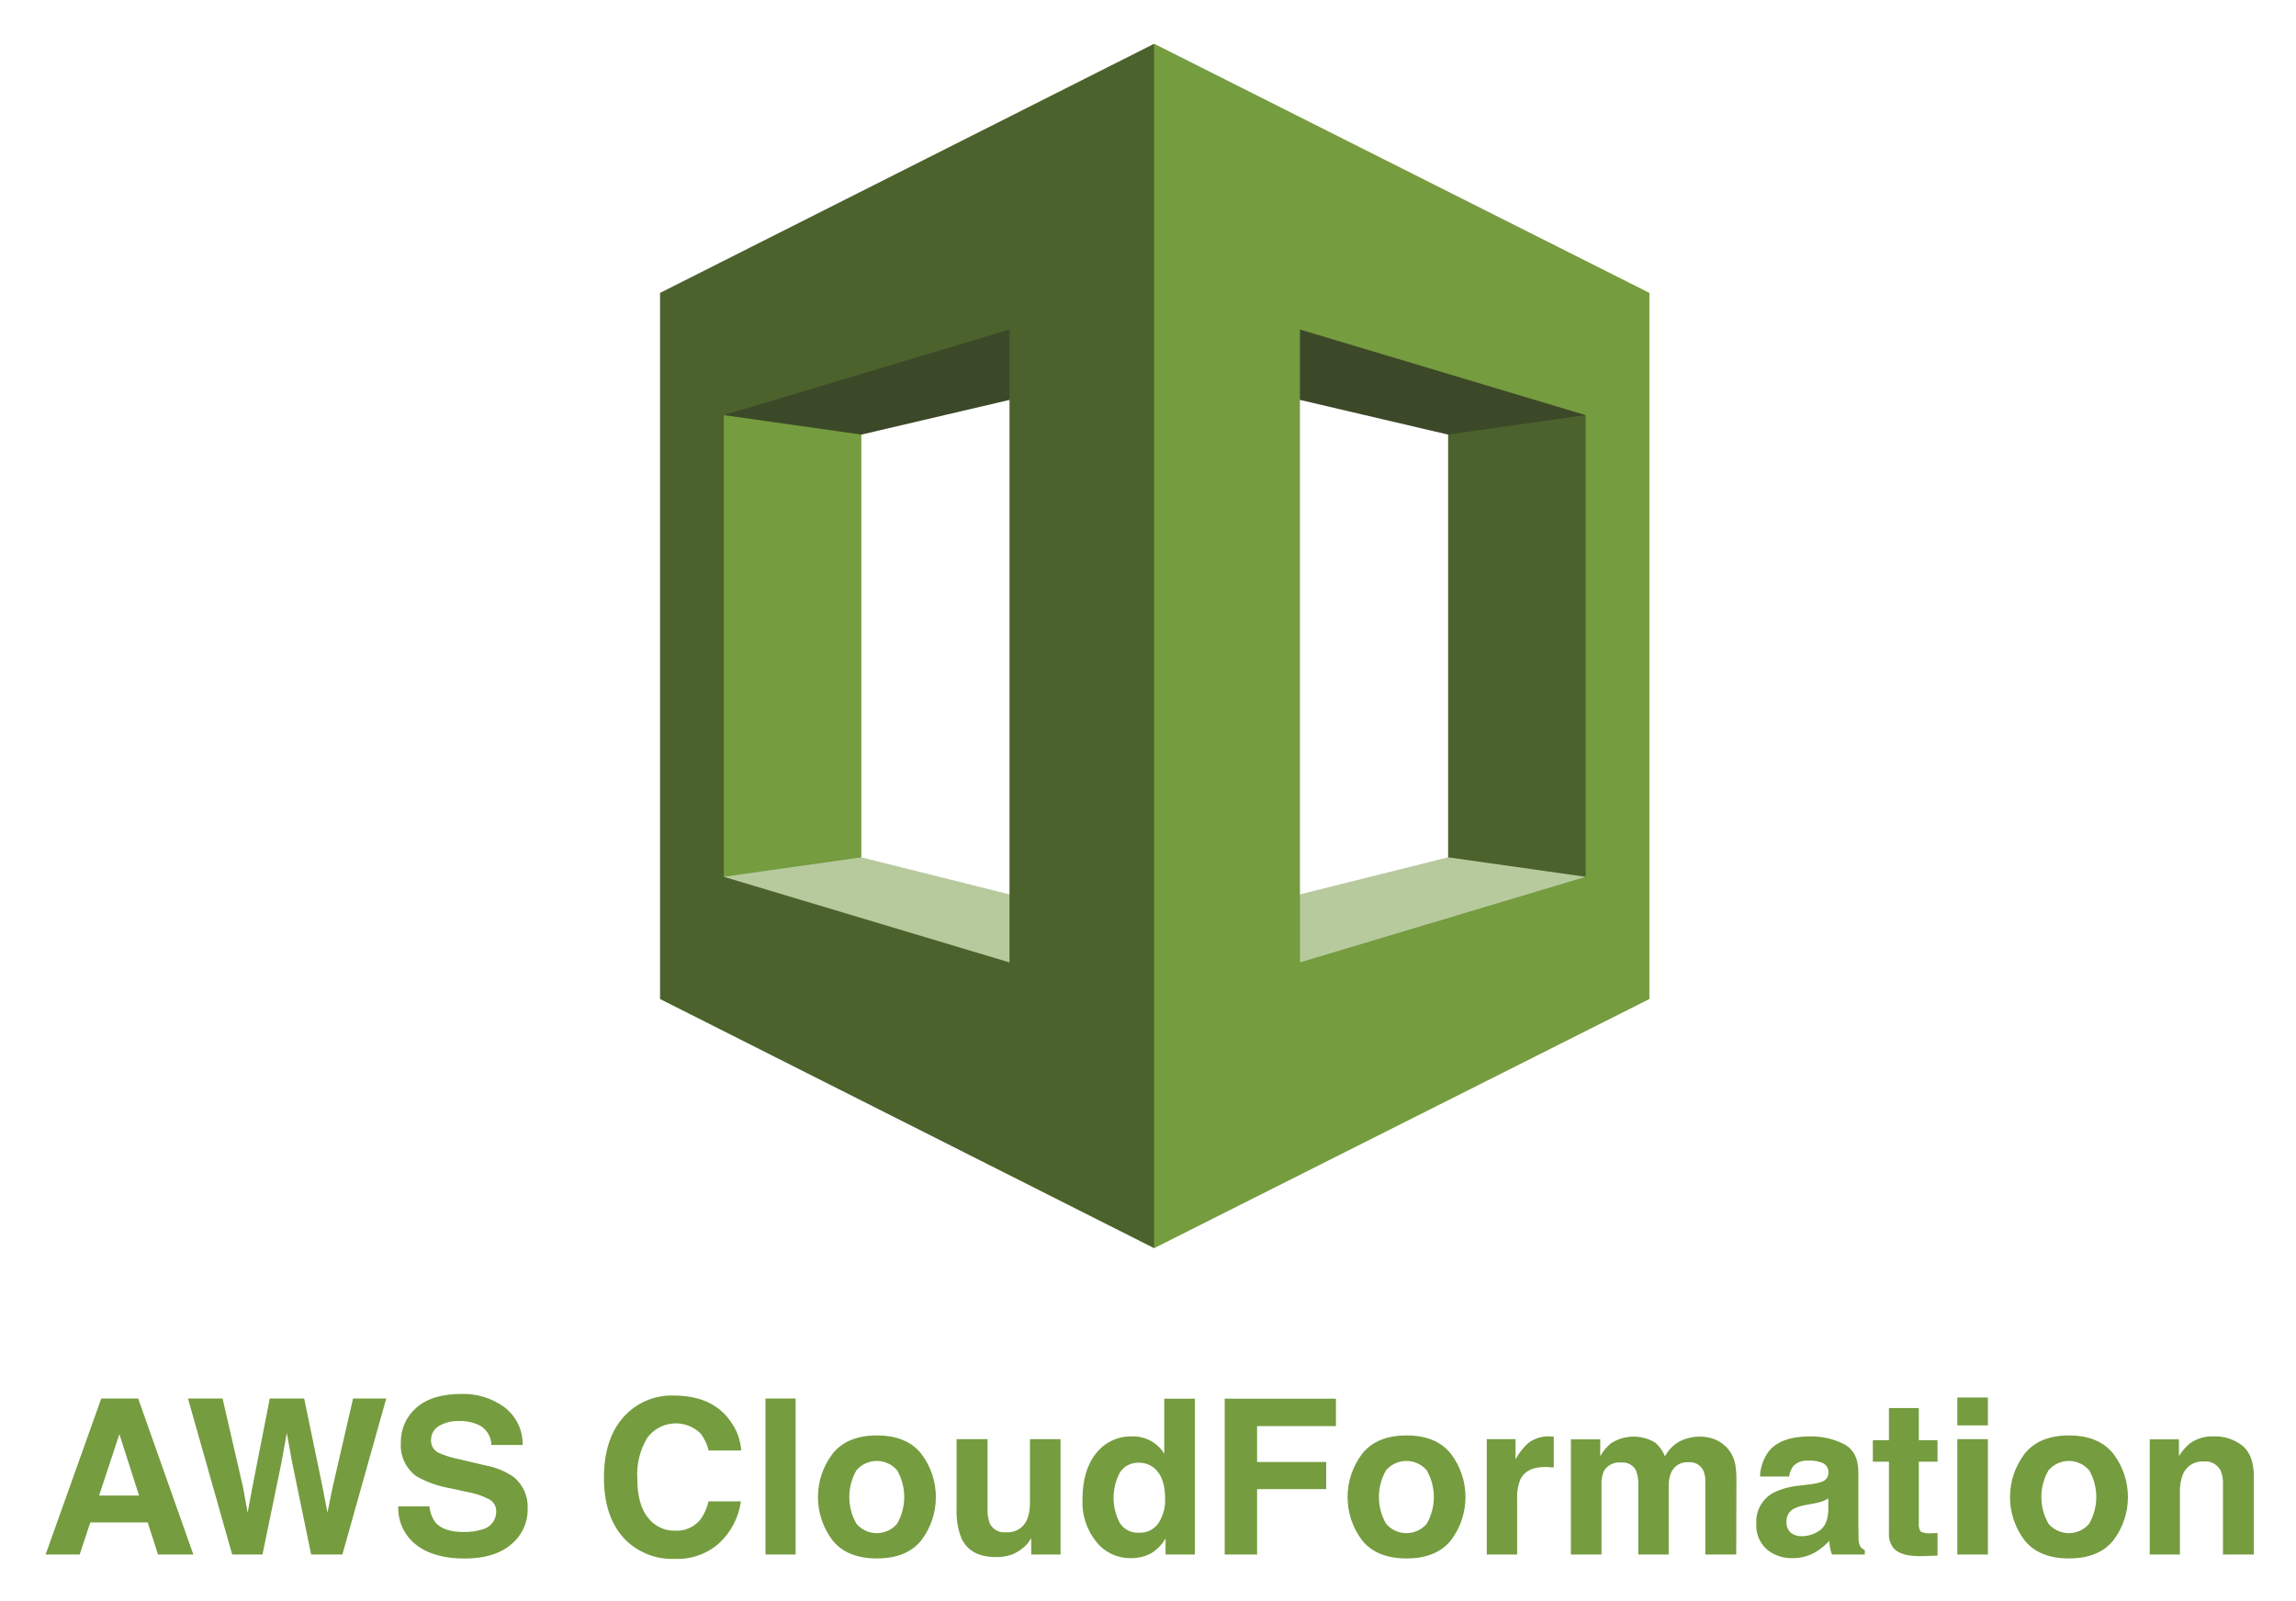
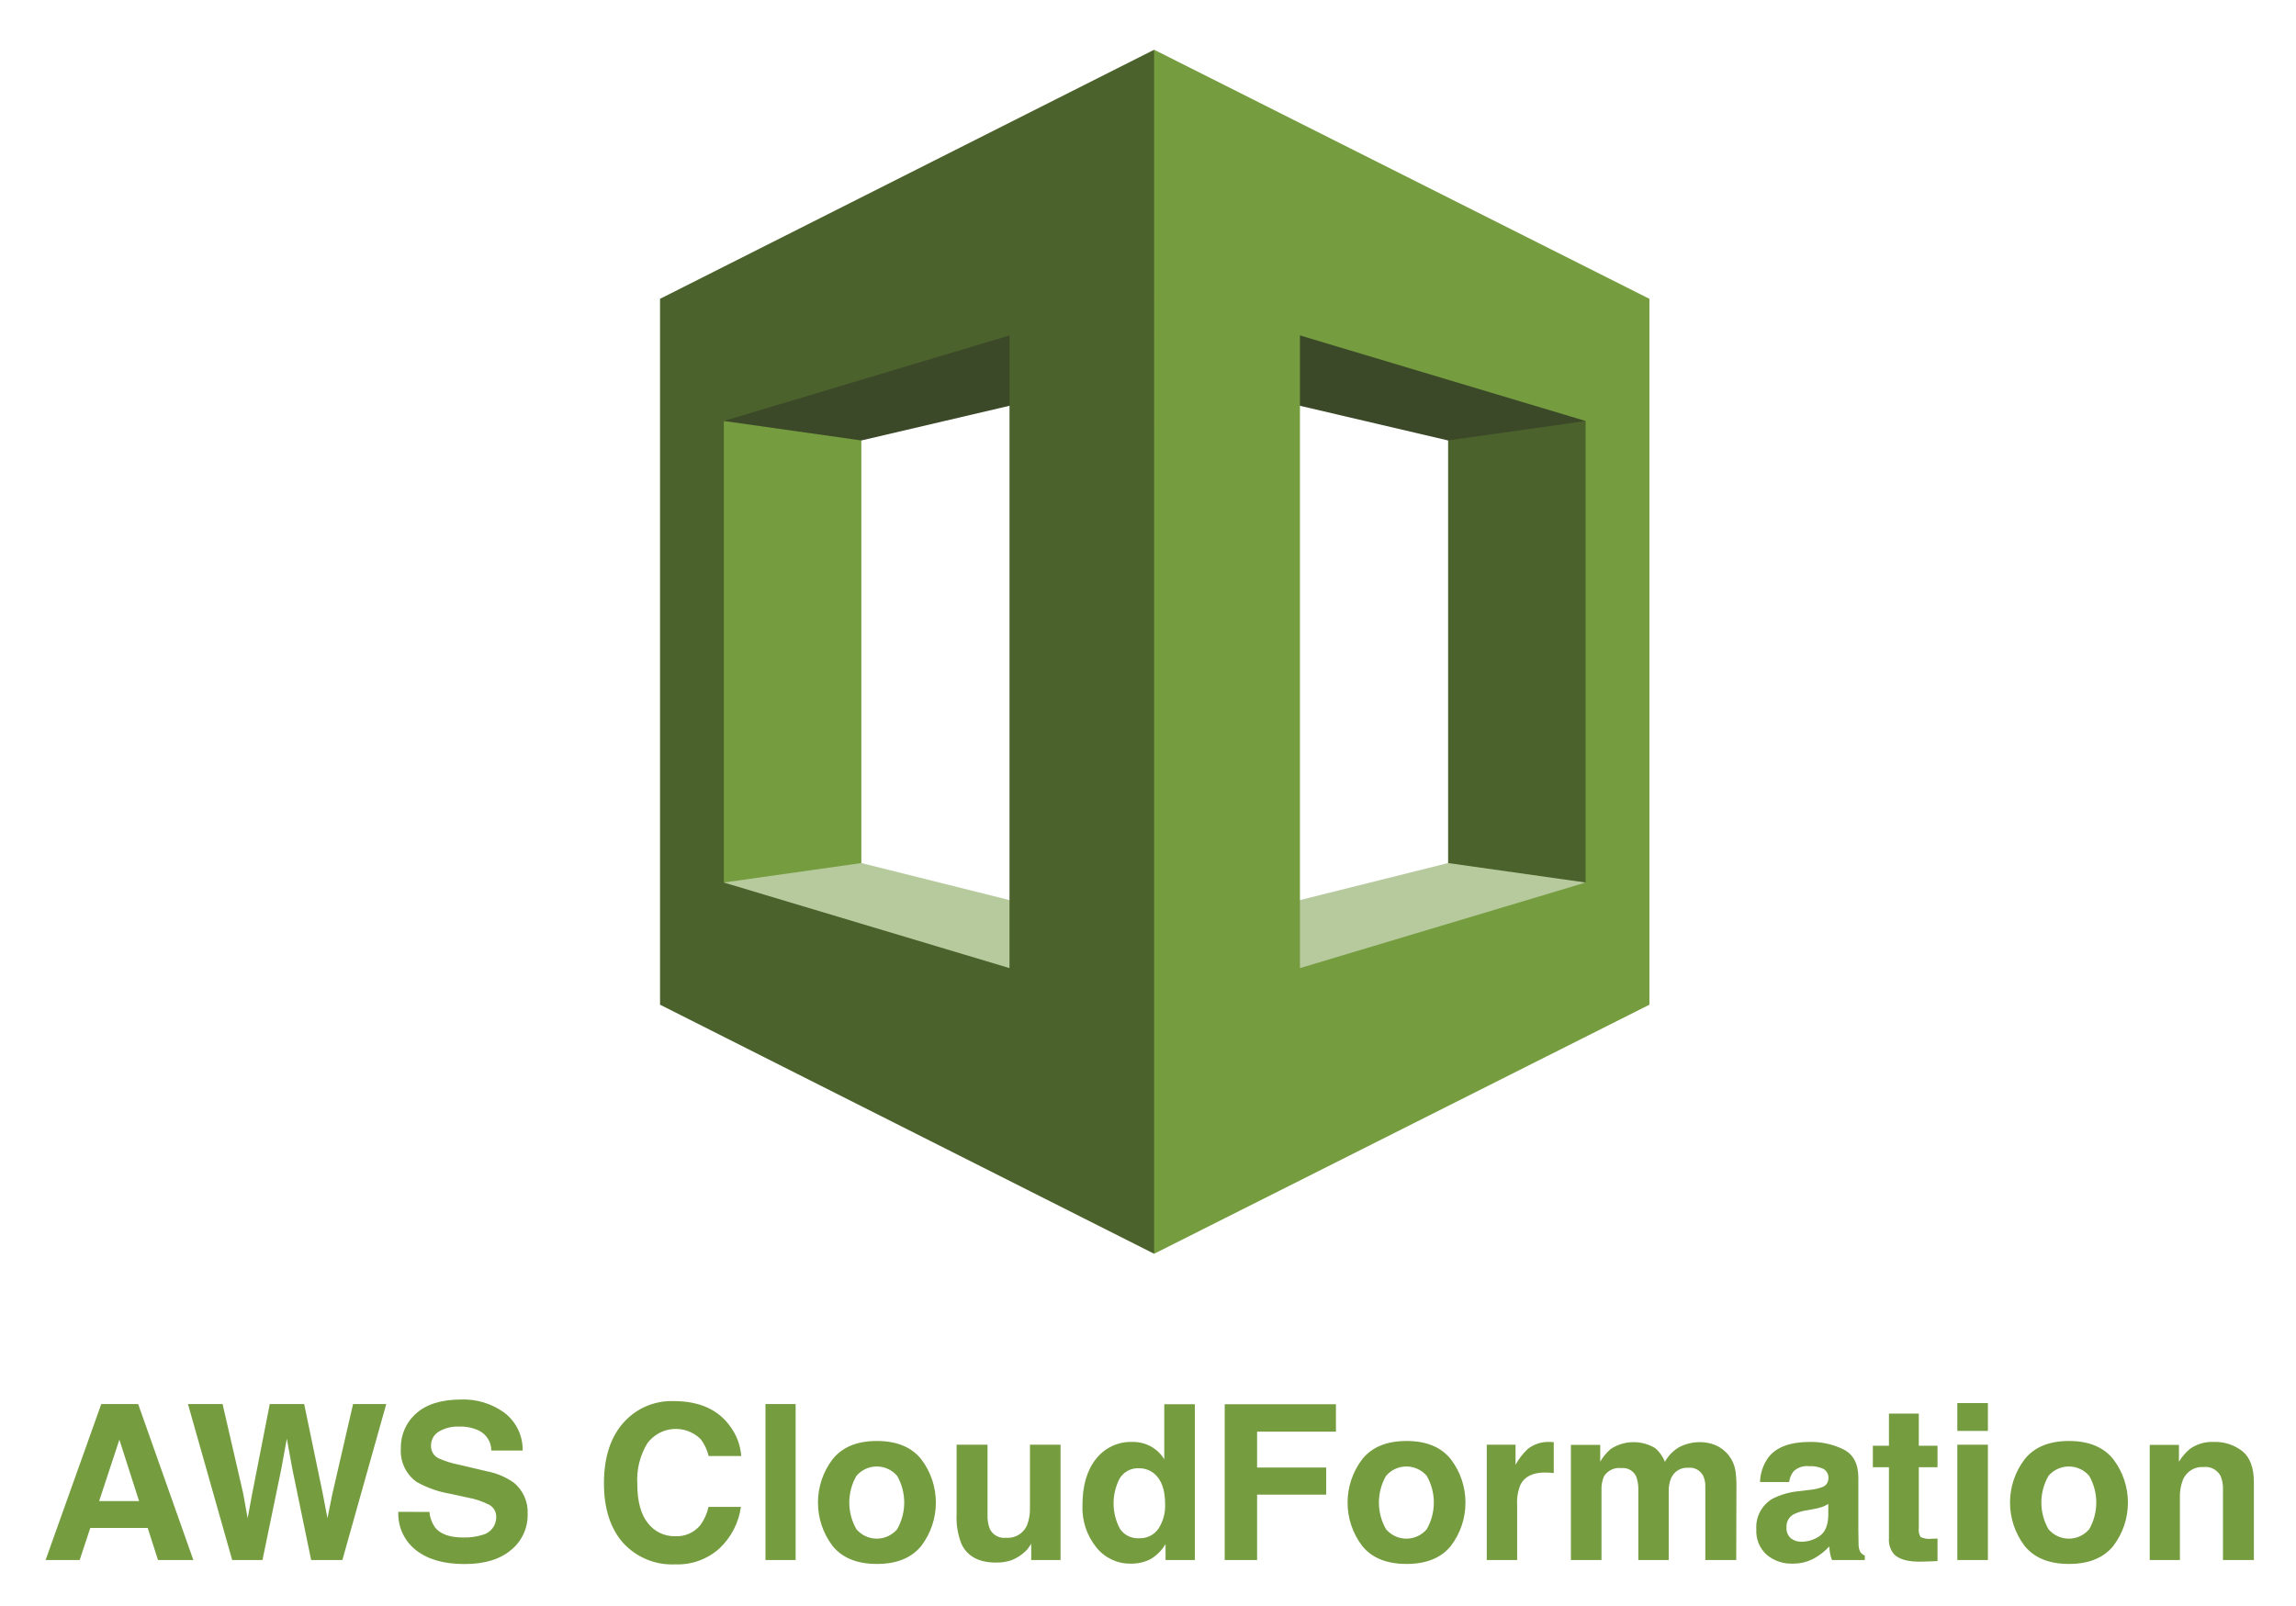
- <svg xmlns="http://www.w3.org/2000/svg" viewBox="21.64 -3.36 382.72 266.72">
+ <svg xmlns="http://www.w3.org/2000/svg" viewBox="21.64 -4.36 382.72 267.72">
  <defs>
    <style>.cls-1{fill:#759c3f}.cls-2{fill:#b7ca9d}.cls-3{fill:#4c622c}.cls-4{fill:#3c4929}</style>
  </defs>
  <path d="M165.218 160.387l-27.946-6.888V56.97l27.946-5.412v108.829z" class="cls-1" />
  <path d="M142.291 142.774l72.52 53.726v-44.575l-49.593-12.398-22.927 3.247z" class="cls-2" />
  <path d="M263.026 151.925l27.453 1.574.787-91.018-28.24-8.955v98.399z" class="cls-3" />
  <path d="M214.811 57.462l-49.593 11.611-22.927-3.247 72.52-52.348v43.984z" class="cls-4" />
  <path d="M285.953 142.774l-72.52 50.478v-41.327l49.593-12.398 22.927 3.247z" class="cls-2" />
  <path d="M213.433 57.462l49.593 11.611 22.927-3.247-71.831-54.513-.689 46.149z" class="cls-4" />
  <path d="M189.915 157.042l-47.625-14.268V65.826l47.625-14.268zM214.023 3.933l-82.36 41.525v117.684l82.36 41.525 20.959-98.99z" class="cls-3" />
  <path d="M238.327 51.558l47.625 14.268v76.948l-47.625 14.268V51.558zm-24.304 153.109l82.556-41.525V45.458L214.024 3.933zM38.522 229.722h6.148l9.2 26.005h-5.892l-1.716-5.346h-9.576l-1.763 5.346h-5.684zm-.358 16.177h6.66l-3.285-10.232zm20.576-16.177l3.433 14.891.748 4.145.75-4.06 2.937-14.976h5.734l3.09 14.89.792 4.146.802-3.986 3.467-15.05h5.532l-7.315 26.005h-5.203l-3.14-15.208-.918-5.028-.917 5.028-3.14 15.208h-5.047l-7.374-26.005zM93.222 247.7a5.268 5.268 0 0 0 .99 2.663q1.351 1.606 4.63 1.606a9.96 9.96 0 0 0 3.188-.424 3.025 3.025 0 0 0 2.324-3.017 2.222 2.222 0 0 0-1.139-1.993 12.355 12.355 0 0 0-3.61-1.218l-2.815-.617a17.545 17.545 0 0 1-5.703-1.993 6.341 6.341 0 0 1-2.629-5.628 7.474 7.474 0 0 1 2.572-5.805q2.571-2.311 7.554-2.311a11.581 11.581 0 0 1 7.1 2.18 7.745 7.745 0 0 1 3.08 6.324h-5.222a3.72 3.72 0 0 0-2.098-3.334 7.182 7.182 0 0 0-3.237-.654 6.164 6.164 0 0 0-3.437.847 2.68 2.68 0 0 0-1.284 2.364 2.23 2.23 0 0 0 1.266 2.082 15.768 15.768 0 0 0 3.455 1.077l4.564 1.076a11.607 11.607 0 0 1 4.497 1.887 6.362 6.362 0 0 1 2.325 5.311 7.462 7.462 0 0 1-2.755 5.919q-2.755 2.355-7.783 2.354-5.136 0-8.078-2.319a7.677 7.677 0 0 1-2.942-6.378zm32.705-15.262a10.705 10.705 0 0 1 7.993-3.21q6.493 0 9.496 4.304a9.388 9.388 0 0 1 1.78 4.852h-5.434a7.402 7.402 0 0 0-1.331-2.822 5.9 5.9 0 0 0-8.884.697 11.677 11.677 0 0 0-1.676 6.765q0 4.376 1.769 6.554a5.542 5.542 0 0 0 4.495 2.179 5.092 5.092 0 0 0 4.263-1.87 8.209 8.209 0 0 0 1.346-3.017h5.399a11.716 11.716 0 0 1-3.57 6.916 10.39 10.39 0 0 1-7.356 2.664 11.04 11.04 0 0 1-8.727-3.6q-3.176-3.615-3.177-9.914 0-6.809 3.614-10.498zm28.337 23.289h-5.028v-26.005h5.028zm20.941-2.353q-2.434 3.006-7.392 3.005-4.958 0-7.392-3.005a11.931 11.931 0 0 1 0-14.445q2.434-3.05 7.392-3.05 4.957 0 7.392 3.05a11.931 11.931 0 0 1 0 14.445zm-4.022-2.78a8.975 8.975 0 0 0 0-8.904 4.468 4.468 0 0 0-6.784 0 8.92 8.92 0 0 0 0 8.905 4.452 4.452 0 0 0 6.784 0zm15.067-14.098v11.592a6.087 6.087 0 0 0 .386 2.47 2.67 2.67 0 0 0 2.685 1.463 3.507 3.507 0 0 0 3.511-2.082 7.556 7.556 0 0 0 .492-2.981v-10.462h5.099v19.23h-4.888v-2.716a9.824 9.824 0 0 0-.351.53 3.545 3.545 0 0 1-.668.775 6.998 6.998 0 0 1-2.279 1.447 7.748 7.748 0 0 1-2.577.388q-4.258 0-5.735-3.07a11.764 11.764 0 0 1-.827-4.992v-11.592zm27.257.31a6.102 6.102 0 0 1 2.205 2.125v-9.174h5.099v25.97h-4.887v-2.665a7.091 7.091 0 0 1-2.452 2.488 6.887 6.887 0 0 1-3.423.776 7.143 7.143 0 0 1-5.672-2.725 10.465 10.465 0 0 1-2.303-6.996q0-4.921 2.268-7.745a7.374 7.374 0 0 1 6.06-2.822 6.206 6.206 0 0 1 3.105.768zm1.234 13.699a7.014 7.014 0 0 0 1.112-4.111q0-3.528-1.782-5.046a3.837 3.837 0 0 0-2.54-.917 3.533 3.533 0 0 0-3.238 1.667 8.99 8.99 0 0 0 .018 8.398 3.552 3.552 0 0 0 3.184 1.596 3.71 3.71 0 0 0 3.246-1.587zm11.044-20.748h18.542v4.57h-13.143v5.98h11.52v4.516h-11.52v10.904h-5.399zm37.701 23.617q-2.434 3.006-7.391 3.005-4.959 0-7.393-3.005a11.931 11.931 0 0 1 0-14.445q2.435-3.05 7.393-3.05 4.957 0 7.391 3.05a11.931 11.931 0 0 1 0 14.445zm-4.022-2.78a8.972 8.972 0 0 0 0-8.904 4.468 4.468 0 0 0-6.783 0 8.92 8.92 0 0 0 0 8.905 4.451 4.451 0 0 0 6.783 0zm20.738-14.547c.066.006.21.015.433.026v5.152q-.476-.053-.847-.07t-.6-.018q-3.035 0-4.075 1.975a7.678 7.678 0 0 0-.583 3.423v9.192h-5.062v-19.23h4.798v3.352a10.638 10.638 0 0 1 2.029-2.63 5.522 5.522 0 0 1 3.67-1.18q.14 0 .237.008zm27.373.52a5.583 5.583 0 0 1 2.24 1.729 5.522 5.522 0 0 1 1.094 2.47 17.012 17.012 0 0 1 .177 2.84l-.035 12.12h-5.152v-12.244a4.016 4.016 0 0 0-.353-1.798 2.506 2.506 0 0 0-2.47-1.341 2.89 2.89 0 0 0-2.875 1.728 5.415 5.415 0 0 0-.406 2.205v11.45h-5.064v-11.45a6.429 6.429 0 0 0-.352-2.487 2.464 2.464 0 0 0-2.487-1.393 2.97 2.97 0 0 0-2.894 1.393 5.37 5.37 0 0 0-.406 2.364v11.574h-5.099v-19.195h4.888v2.805a8.09 8.09 0 0 1 1.764-2.135 6.984 6.984 0 0 1 7.357-.159 5.665 5.665 0 0 1 1.658 2.311 6.389 6.389 0 0 1 2.452-2.487 7.48 7.48 0 0 1 3.458-.794 6.697 6.697 0 0 1 2.505.494zm15.749 7.463a7.965 7.965 0 0 0 2.008-.441 1.512 1.512 0 0 0 1.085-1.429 1.691 1.691 0 0 0-.832-1.633 5.26 5.26 0 0 0-2.441-.449 3.203 3.203 0 0 0-2.557.882 3.634 3.634 0 0 0-.716 1.765h-4.851a7.358 7.358 0 0 1 1.418-4.147q2-2.54 6.875-2.54a12.256 12.256 0 0 1 5.633 1.252q2.464 1.254 2.463 4.729v8.821q0 .917.035 2.223a2.8 2.8 0 0 0 .3 1.34 1.802 1.802 0 0 0 .741.582v.742h-5.468a5.552 5.552 0 0 1-.318-1.094q-.09-.511-.141-1.164a10.421 10.421 0 0 1-2.413 1.923 7.299 7.299 0 0 1-3.692.934 6.372 6.372 0 0 1-4.339-1.49 5.302 5.302 0 0 1-1.712-4.226 5.474 5.474 0 0 1 2.755-5.133 12.302 12.302 0 0 1 4.444-1.236zm3.074 2.346a5.491 5.491 0 0 1-.974.485 8.249 8.249 0 0 1-1.35.344l-1.144.212a7.53 7.53 0 0 0-2.312.688 2.295 2.295 0 0 0-1.187 2.135 2.23 2.23 0 0 0 .725 1.862 2.758 2.758 0 0 0 1.764.573 5.259 5.259 0 0 0 3.037-.953q1.389-.952 1.441-3.476zm7.428-6.122v-3.581h2.682v-5.363h4.975v5.363h3.122v3.58h-3.122v10.163a2.29 2.29 0 0 0 .3 1.474 3.31 3.31 0 0 0 1.835.29 14.211 14.211 0 0 0 .988-.035v3.758l-2.381.088q-3.564.123-4.87-1.235a3.672 3.672 0 0 1-.847-2.664v-11.838zm19.178-6.051h-5.099v-4.64h5.099zm-5.099 2.293h5.099v19.23h-5.099zm26.005 16.878q-2.435 3.006-7.392 3.005-4.959 0-7.393-3.005a11.931 11.931 0 0 1 0-14.445q2.435-3.05 7.393-3.05 4.957 0 7.391 3.05a11.931 11.931 0 0 1 0 14.445zm-4.023-2.78a8.972 8.972 0 0 0 0-8.904 4.468 4.468 0 0 0-6.783 0 8.92 8.92 0 0 0 0 8.905 4.451 4.451 0 0 0 6.783 0zM395.45 237.6q1.888 1.56 1.888 5.177v12.95h-5.151v-11.698a5.371 5.371 0 0 0-.403-2.328 2.83 2.83 0 0 0-2.802-1.482 3.473 3.473 0 0 0-3.485 2.17 7.5 7.5 0 0 0-.49 2.928v10.41h-5.028v-19.195h4.869v2.805a8.507 8.507 0 0 1 1.827-2.135 6.328 6.328 0 0 1 3.918-1.164 7.373 7.373 0 0 1 4.857 1.562z" class="cls-1" />
</svg>
